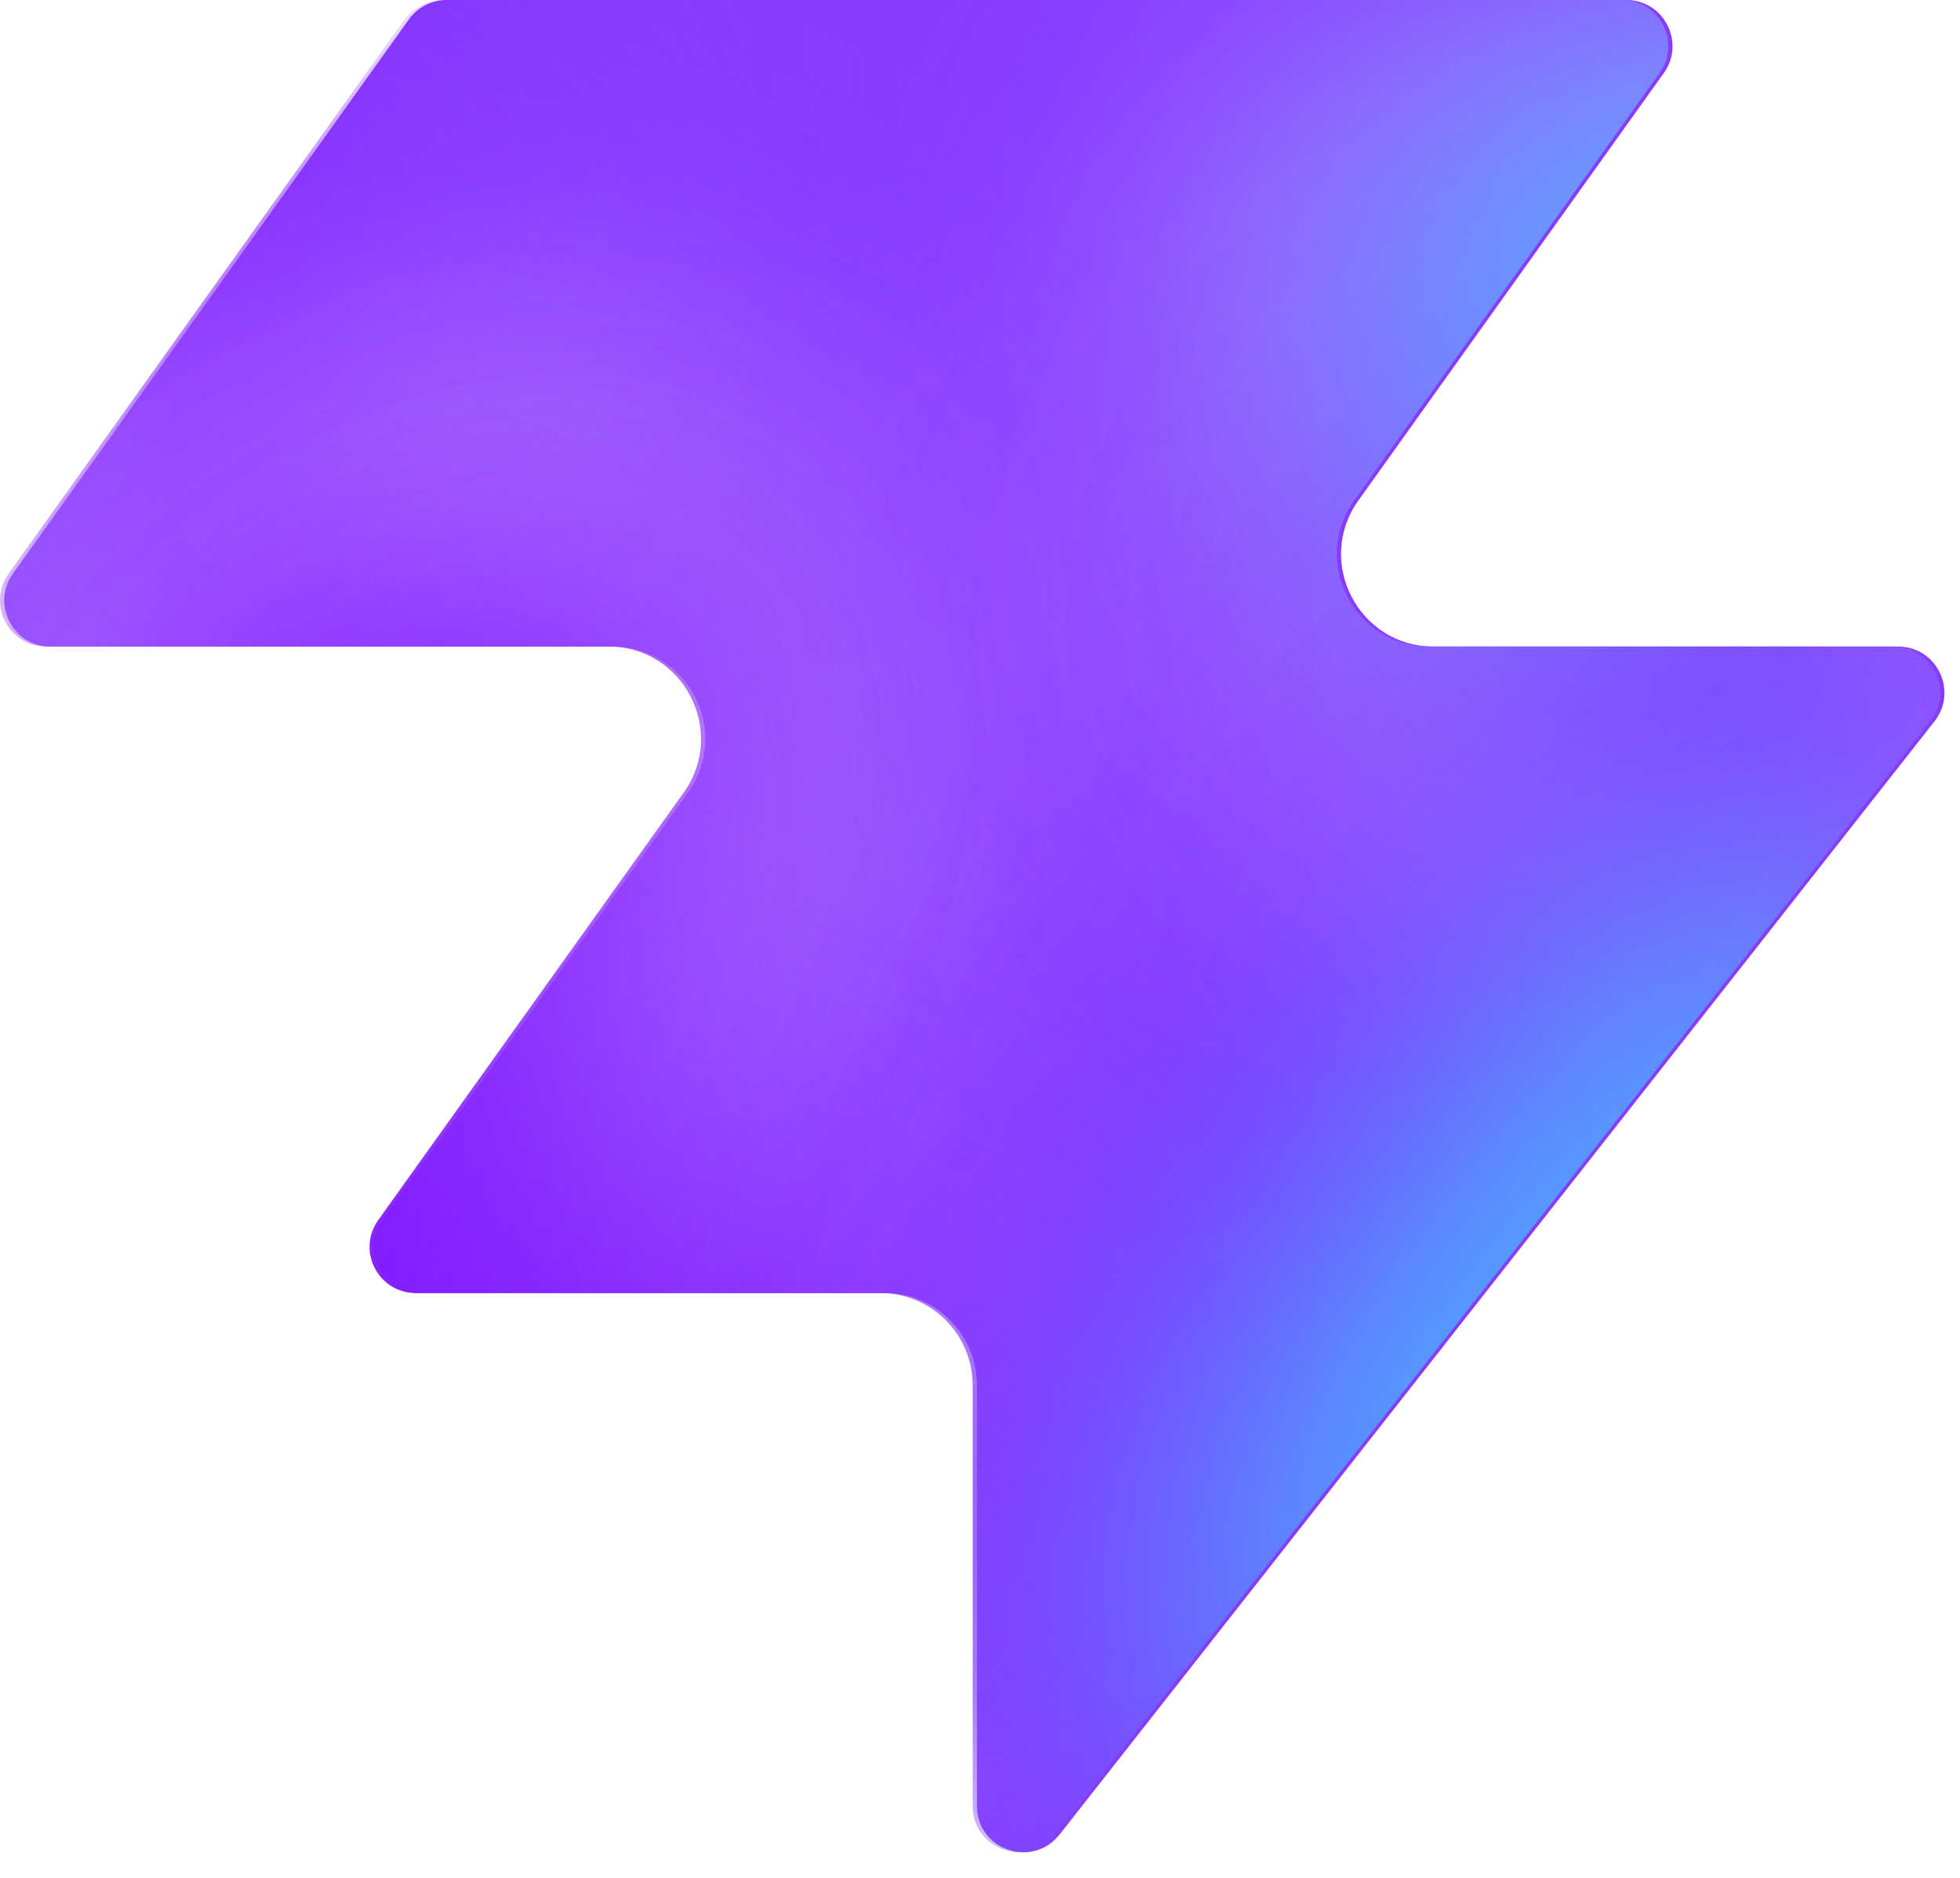
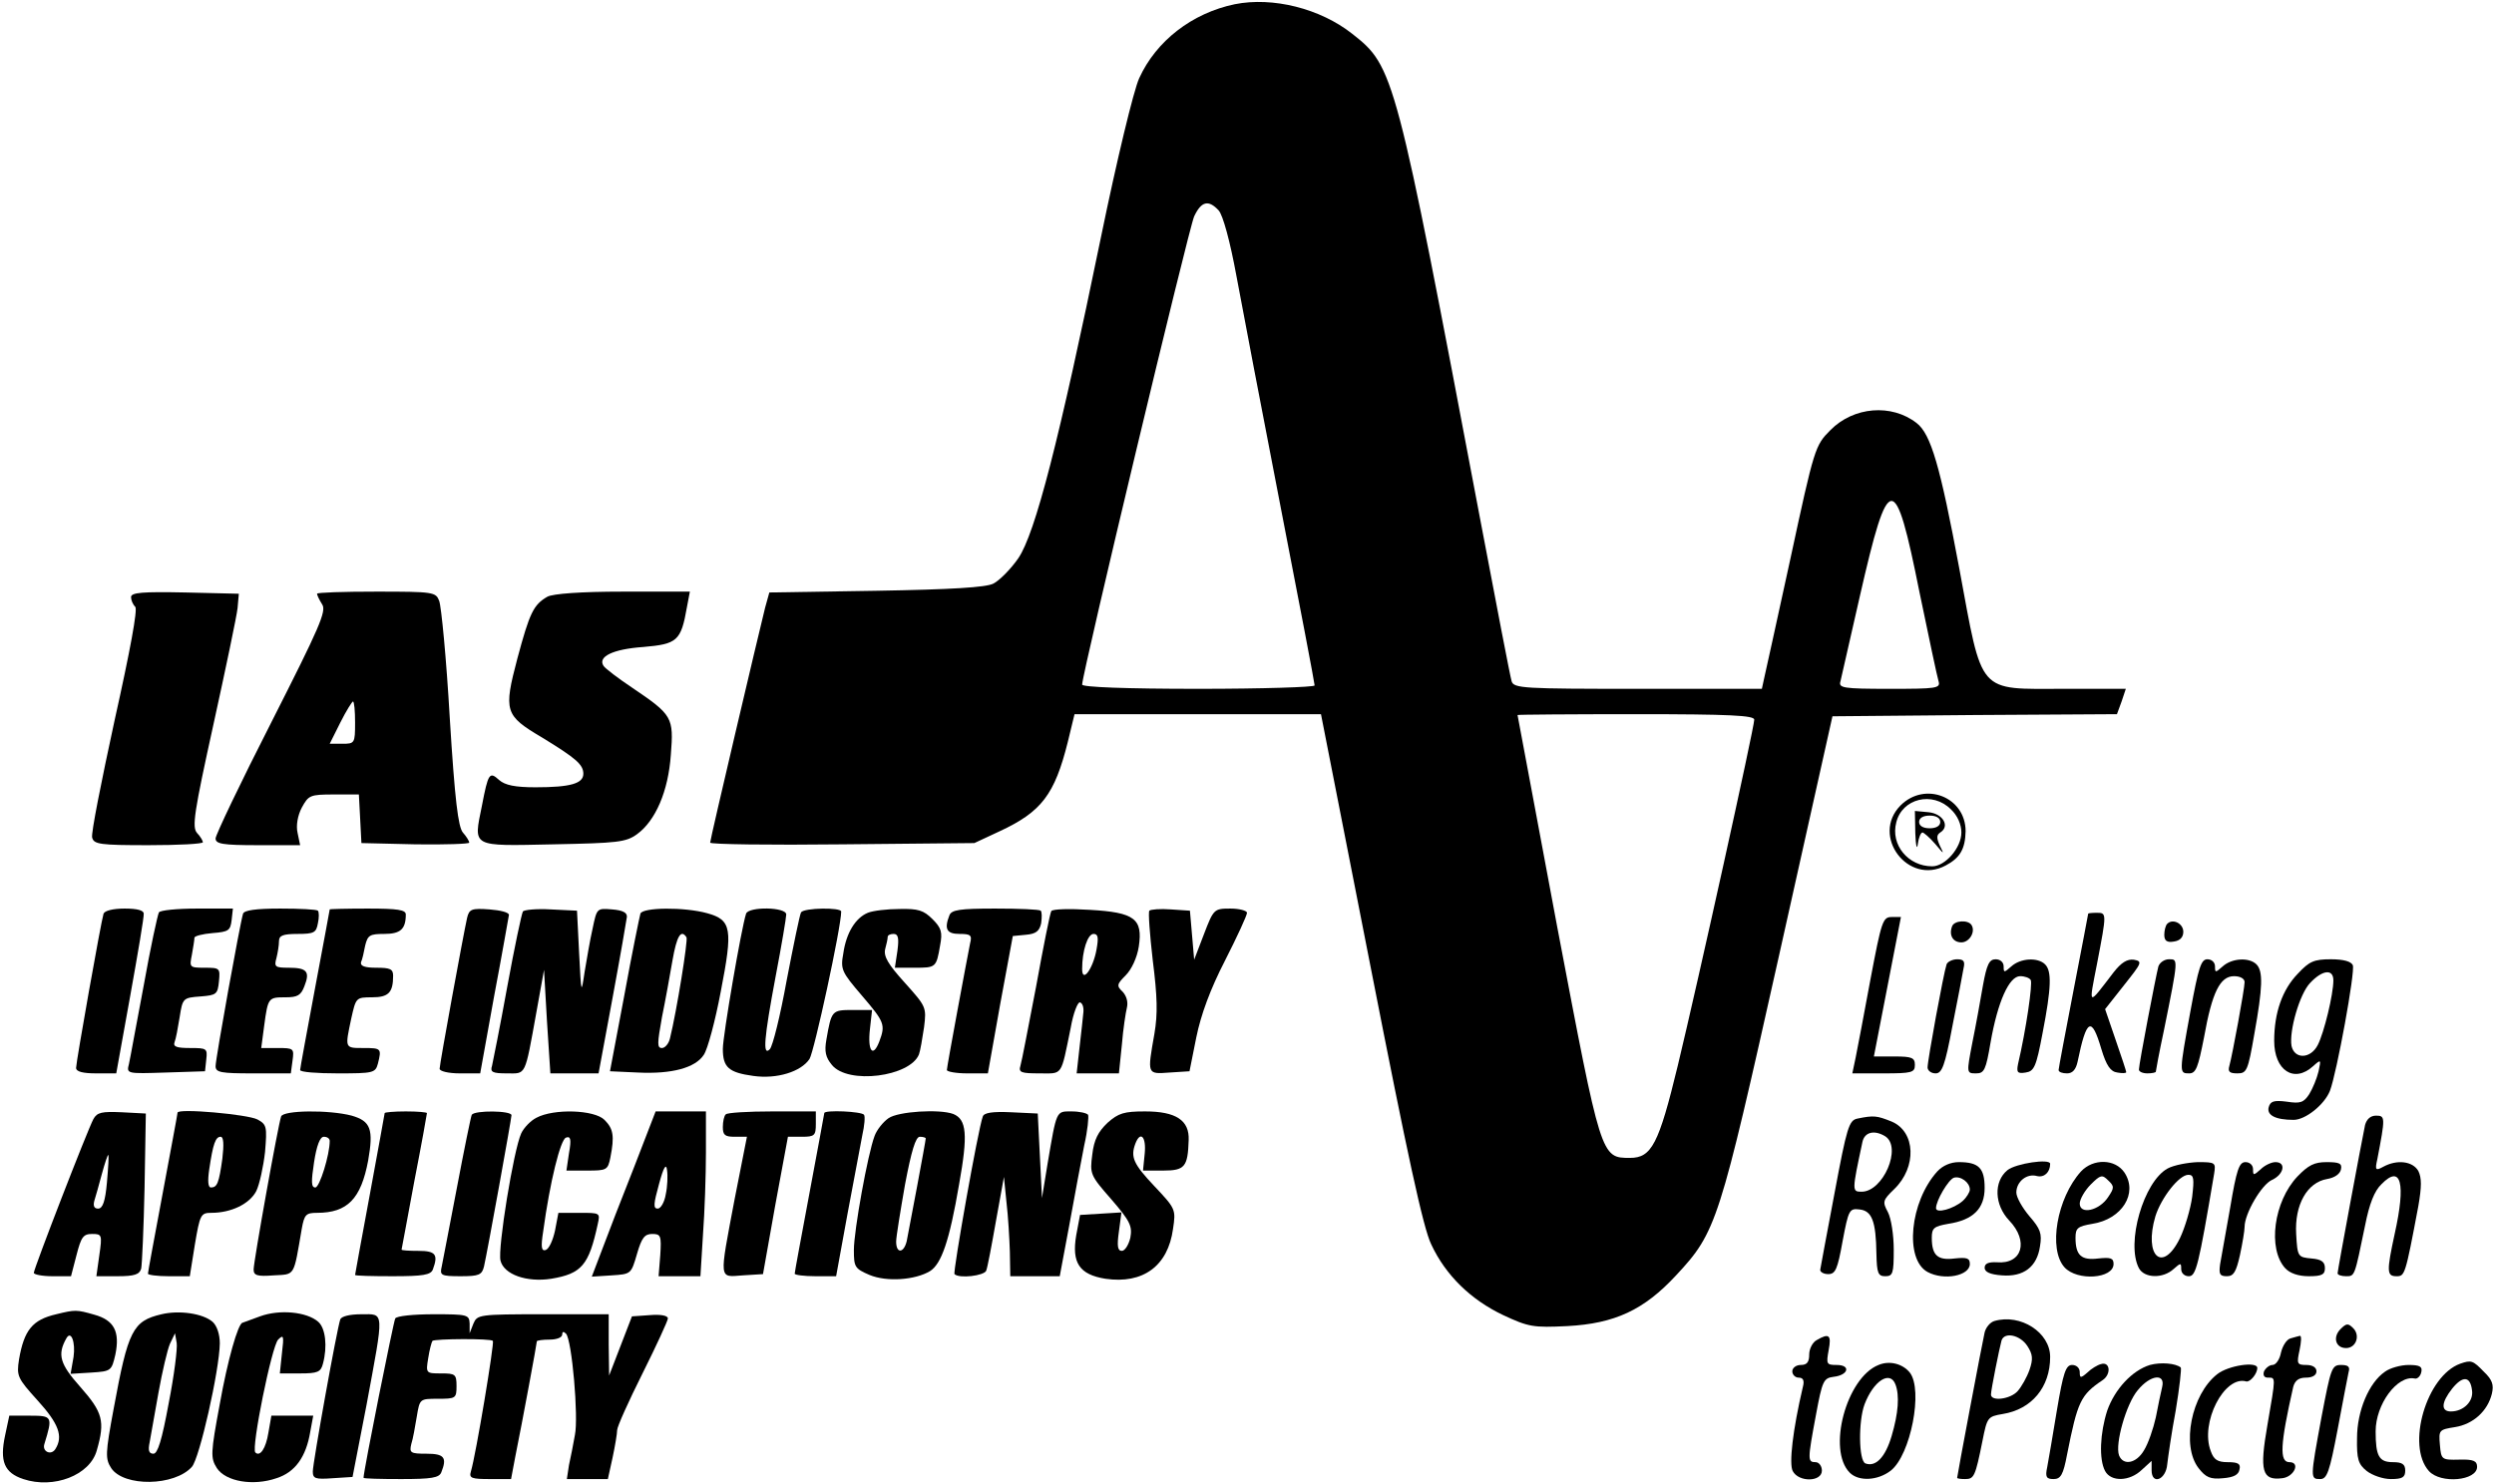
- <svg xmlns="http://www.w3.org/2000/svg" width="48" height="46" fill="none" viewBox="0 0 48 46">
-   <path fill="#863bff" d="M25.946 44.938c-.664.845-2.021.375-2.021-.698V33.937a2.26 2.26 0 0 0-2.262-2.262H10.287c-.92 0-1.456-1.04-.92-1.788l7.48-10.471c1.07-1.497 0-3.578-1.842-3.578H1.237c-.92 0-1.456-1.04-.92-1.788L10.013.474c.214-.297.556-.474.92-.474h28.894c.92 0 1.456 1.04.92 1.788l-7.48 10.471c-1.07 1.498 0 3.579 1.842 3.579h11.377c.943 0 1.473 1.088.89 1.83L25.947 44.94z" style="fill:#863bff;fill:color(display-p3 .525 .23 1);fill-opacity:1" />
-   <mask id="a" width="48" height="46" x="0" y="0" maskUnits="userSpaceOnUse" style="mask-type:alpha">
-     <path fill="#000" d="M25.842 44.938c-.664.844-2.021.375-2.021-.698V33.937a2.26 2.26 0 0 0-2.262-2.262H10.183c-.92 0-1.456-1.04-.92-1.788l7.48-10.471c1.07-1.498 0-3.579-1.842-3.579H1.133c-.92 0-1.456-1.04-.92-1.787L9.91.473c.214-.297.556-.474.92-.474h28.894c.92 0 1.456 1.04.92 1.788l-7.48 10.471c-1.07 1.498 0 3.578 1.842 3.578h11.377c.943 0 1.473 1.088.89 1.832L25.843 44.94z" style="fill:#000;fill-opacity:1" />
-   </mask>
-   <g mask="url(#a)">
-     <g filter="url(#b)">
-       <ellipse cx="5.508" cy="14.704" fill="#ede6ff" rx="5.508" ry="14.704" style="fill:#ede6ff;fill:color(display-p3 .927 .903 1);fill-opacity:1" transform="matrix(.00324 1 1 -.00324 -4.47 31.516)" />
-     </g>
-     <g filter="url(#c)">
-       <ellipse cx="10.399" cy="29.851" fill="#ede6ff" rx="10.399" ry="29.851" style="fill:#ede6ff;fill:color(display-p3 .927 .903 1);fill-opacity:1" transform="matrix(.00324 1 1 -.00324 -39.328 7.883)" />
-     </g>
-     <g filter="url(#d)">
-       <ellipse cx="5.508" cy="30.487" fill="#7e14ff" rx="5.508" ry="30.487" style="fill:#7e14ff;fill:color(display-p3 .492 .077 1);fill-opacity:1" transform="rotate(89.814 -25.913 -14.639)scale(1 -1)" />
-     </g>
-     <g filter="url(#e)">
-       <ellipse cx="5.508" cy="30.599" fill="#7e14ff" rx="5.508" ry="30.599" style="fill:#7e14ff;fill:color(display-p3 .492 .077 1);fill-opacity:1" transform="rotate(89.814 -32.644 -3.334)scale(1 -1)" />
-     </g>
-     <g filter="url(#f)">
-       <ellipse cx="5.508" cy="30.599" fill="#7e14ff" rx="5.508" ry="30.599" style="fill:#7e14ff;fill:color(display-p3 .492 .077 1);fill-opacity:1" transform="matrix(.00324 1 1 -.00324 -34.34 30.47)" />
-     </g>
-     <g filter="url(#g)">
-       <ellipse cx="14.072" cy="22.078" fill="#ede6ff" rx="14.072" ry="22.078" style="fill:#ede6ff;fill:color(display-p3 .927 .903 1);fill-opacity:1" transform="rotate(93.35 24.506 48.493)scale(-1 1)" />
-     </g>
-     <g filter="url(#h)">
-       <ellipse cx="3.47" cy="21.501" fill="#7e14ff" rx="3.47" ry="21.501" style="fill:#7e14ff;fill:color(display-p3 .492 .077 1);fill-opacity:1" transform="rotate(89.009 28.708 47.59)scale(-1 1)" />
-     </g>
-     <g filter="url(#i)">
-       <ellipse cx="3.47" cy="21.501" fill="#7e14ff" rx="3.47" ry="21.501" style="fill:#7e14ff;fill:color(display-p3 .492 .077 1);fill-opacity:1" transform="rotate(89.009 28.708 47.59)scale(-1 1)" />
-     </g>
-     <g filter="url(#j)">
-       <ellipse cx=".387" cy="8.972" fill="#7e14ff" rx="4.407" ry="29.108" style="fill:#7e14ff;fill:color(display-p3 .492 .077 1);fill-opacity:1" transform="rotate(39.51 .387 8.972)" />
-     </g>
-     <g filter="url(#k)">
-       <ellipse cx="47.523" cy="-6.092" fill="#7e14ff" rx="4.407" ry="29.108" style="fill:#7e14ff;fill:color(display-p3 .492 .077 1);fill-opacity:1" transform="rotate(37.892 47.523 -6.092)" />
-     </g>
-     <g filter="url(#l)">
-       <ellipse cx="41.412" cy="6.333" fill="#47bfff" rx="5.971" ry="9.665" style="fill:#47bfff;fill:color(display-p3 .28 .748 1);fill-opacity:1" transform="rotate(37.892 41.412 6.333)" />
-     </g>
-     <g filter="url(#m)">
-       <ellipse cx="-1.879" cy="38.332" fill="#7e14ff" rx="4.407" ry="29.108" style="fill:#7e14ff;fill:color(display-p3 .492 .077 1);fill-opacity:1" transform="rotate(37.892 -1.88 38.332)" />
-     </g>
-     <g filter="url(#n)">
-       <ellipse cx="-1.879" cy="38.332" fill="#7e14ff" rx="4.407" ry="29.108" style="fill:#7e14ff;fill:color(display-p3 .492 .077 1);fill-opacity:1" transform="rotate(37.892 -1.88 38.332)" />
-     </g>
-     <g filter="url(#o)">
-       <ellipse cx="35.651" cy="29.907" fill="#7e14ff" rx="4.407" ry="29.108" style="fill:#7e14ff;fill:color(display-p3 .492 .077 1);fill-opacity:1" transform="rotate(37.892 35.651 29.907)" />
-     </g>
-     <g filter="url(#p)">
-       <ellipse cx="38.418" cy="32.4" fill="#47bfff" rx="5.971" ry="15.297" style="fill:#47bfff;fill:color(display-p3 .28 .748 1);fill-opacity:1" transform="rotate(37.892 38.418 32.4)" />
-     </g>
+ <svg xmlns="http://www.w3.org/2000/svg" version="1.0" width="590pt" height="351pt" viewBox="0 0 590 351" preserveAspectRatio="xMidYMid meet">
+   <g transform="translate(0,351) scale(0.1,-0.1)" fill="#000000" stroke="none">
+     <path d="M2921 3500 c-101 -21 -186 -87 -226 -175 -13 -28 -53 -194 -90 -374 -100 -486 -156 -703 -196 -762 -18 -26 -45 -53 -59 -60 -17 -9 -100 -14 -277 -17 l-253 -4 -10 -36 c-14 -56 -130 -548 -130 -556 0 -4 141 -6 313 -4 l312 3 60 28 c99 46 130 87 161 211 l16 66 292 0 291 0 118 -601 c86 -439 124 -616 143 -654 34 -73 94 -131 170 -167 60 -28 71 -30 152 -26 112 6 181 38 257 120 96 103 102 124 243 754 l127 569 337 3 336 2 11 30 10 30 -145 0 c-208 0 -193 -17 -249 285 -45 241 -67 318 -101 344 -59 46 -149 39 -204 -17 -36 -36 -38 -42 -94 -302 -32 -146 -60 -275 -63 -287 l-5 -23 -293 0 c-271 0 -294 1 -299 18 -3 9 -37 186 -76 392 -199 1052 -202 1062 -301 1140 -76 60 -188 88 -278 70z m-38 -488 c10 -11 27 -73 42 -155 14 -76 61 -322 105 -549 44 -226 80 -415 80 -420 0 -4 -124 -8 -275 -8 -172 0 -275 4 -275 10 0 26 252 1079 265 1108 17 36 34 40 58 14z m1658 -904 c22 -106 42 -201 45 -210 5 -17 -5 -18 -116 -18 -111 0 -121 2 -116 18 2 9 23 100 46 202 68 298 83 298 141 8z m-391 -301 c0 -18 -133 -620 -181 -819 -45 -186 -62 -218 -113 -218 -69 0 -68 -1 -172 546 -51 275 -94 500 -94 502 0 1 126 2 280 2 223 0 280 -3 280 -13z" />
+     <path d="M310 2097 c0 -7 4 -17 10 -23 6 -6 -12 -103 -49 -269 -31 -143 -56 -268 -53 -277 4 -16 19 -18 133 -18 71 0 129 3 129 7 0 3 -6 14 -14 22 -12 14 -7 48 39 257 29 132 55 256 57 275 l3 34 -127 3 c-101 2 -128 0 -128 -11z" />
+     <path d="M750 2105 c0 -3 5 -14 12 -25 11 -16 -6 -54 -120 -279 -73 -143 -132 -267 -132 -275 0 -13 16 -16 100 -16 l100 0 -6 29 c-4 17 0 41 10 60 16 29 19 31 76 31 l59 0 3 -57 3 -58 128 -3 c70 -1 127 1 127 4 0 4 -7 15 -15 24 -11 13 -19 76 -31 271 -8 140 -20 264 -25 277 -8 21 -13 22 -149 22 -77 0 -140 -2 -140 -5z m90 -305 c0 -49 -1 -50 -30 -50 l-30 0 25 50 c14 28 28 50 30 50 3 0 5 -22 5 -50z" />
+     <path d="M1295 2098 c-33 -19 -42 -38 -71 -146 -33 -125 -30 -135 58 -187 80 -49 98 -64 98 -86 0 -23 -30 -32 -113 -32 -49 0 -72 5 -86 17 -23 21 -26 17 -41 -61 -20 -99 -27 -95 169 -91 152 3 172 5 198 24 44 32 74 102 80 188 7 89 4 94 -92 159 -33 22 -63 45 -67 51 -15 22 22 40 94 45 80 7 89 14 103 94 l7 37 -158 0 c-101 0 -166 -5 -179 -12z" />
+     <path d="M4496 1604 c-71 -72 18 -190 107 -142 34 18 46 39 47 81 0 81 -96 119 -154 61z m119 -9 c16 -15 25 -36 25 -55 0 -36 -38 -80 -69 -80 -57 0 -99 51 -85 104 14 57 86 74 129 31z" />
+     <path d="M4531 1538 c1 -29 4 -41 6 -25 2 15 7 27 11 27 3 0 17 -12 30 -27 21 -25 22 -26 11 -4 -8 18 -8 25 1 31 24 15 6 45 -28 48 l-32 3 1 -53z m59 27 c0 -9 -9 -15 -25 -15 -16 0 -25 6 -25 15 0 9 9 15 25 15 16 0 25 -6 25 -15z" />
+     <path d="M245 1348 c-6 -19 -65 -351 -65 -365 0 -9 16 -13 48 -13 l47 0 33 183 c18 100 33 188 32 195 0 8 -16 12 -45 12 -28 0 -47 -5 -50 -12z" />
+     <path d="M376 1351 c-3 -5 -20 -83 -36 -173 -17 -89 -32 -173 -35 -186 -6 -23 -5 -23 87 -20 l93 3 3 28 c3 26 1 27 -38 27 -32 0 -41 3 -37 14 3 7 8 34 12 59 7 45 8 46 49 49 38 3 41 5 44 36 3 31 2 32 -34 32 -36 0 -36 1 -30 31 3 17 6 35 6 40 0 4 19 9 43 11 38 3 42 6 45 31 l3 27 -85 0 c-47 0 -87 -4 -90 -9z" />
+     <path d="M575 1348 c-7 -22 -65 -343 -65 -361 0 -15 13 -17 89 -17 l89 0 4 30 c4 29 3 30 -35 30 l-39 0 7 53 c9 67 10 67 51 67 28 0 36 5 44 26 14 35 6 44 -37 44 -32 0 -35 2 -29 23 3 12 6 30 6 40 0 13 9 17 44 17 39 0 44 3 48 25 3 13 3 27 0 30 -3 3 -43 5 -89 5 -58 0 -85 -4 -88 -12z" />
+     <path d="M780 1358 c0 -2 -16 -86 -35 -188 -19 -102 -35 -188 -35 -192 0 -5 40 -8 89 -8 84 0 89 1 95 23 9 36 8 37 -34 37 -45 0 -44 -1 -29 70 11 49 11 50 49 50 39 0 50 11 50 51 0 16 -7 19 -40 19 -27 0 -38 4 -36 13 3 6 7 24 10 40 6 24 11 27 45 27 38 0 51 11 51 46 0 11 -19 14 -90 14 -49 0 -90 -1 -90 -2z" />
+     <path d="M1105 1338 c-9 -40 -65 -346 -65 -357 0 -6 21 -11 48 -11 l48 0 33 183 c19 100 34 187 35 192 0 6 -20 11 -46 13 -42 3 -48 1 -53 -20z" />
+     <path d="M1237 1353 c-3 -5 -20 -85 -37 -178 -17 -94 -34 -178 -36 -187 -5 -15 1 -18 35 -18 46 0 42 -10 70 145 l18 100 7 -122 8 -123 57 0 57 0 33 178 c18 97 33 184 34 192 1 10 -9 16 -35 18 -36 3 -36 3 -46 -45 -6 -26 -14 -73 -19 -103 -8 -54 -8 -53 -13 45 l-5 100 -62 3 c-34 2 -64 -1 -66 -5z" />
+     <path d="M1515 1348 c-2 -7 -20 -94 -38 -193 l-34 -180 66 -3 c80 -4 136 11 156 42 9 13 27 80 40 149 29 149 26 170 -32 186 -54 15 -153 14 -158 -1z m109 -56 c4 -6 -23 -174 -39 -239 -3 -13 -12 -23 -19 -23 -12 0 -11 11 0 73 8 39 19 100 25 135 10 57 20 74 33 54z" />
+     <path d="M1765 1348 c-11 -33 -55 -289 -55 -320 0 -44 14 -56 72 -64 56 -8 113 10 133 40 11 17 75 312 75 349 0 10 -88 9 -95 -2 -3 -5 -18 -78 -34 -161 -15 -83 -33 -156 -40 -163 -17 -17 -14 24 14 173 14 73 25 139 25 146 0 18 -89 19 -95 2z" />
+     <path d="M2053 1350 c-29 -12 -51 -47 -58 -96 -7 -38 -4 -44 44 -100 54 -63 56 -69 41 -109 -15 -39 -28 -22 -22 30 l5 45 -46 0 c-49 0 -50 -1 -62 -70 -5 -28 -2 -42 13 -60 38 -47 185 -28 206 25 3 8 8 37 12 64 6 48 5 49 -46 106 -39 43 -50 62 -46 79 3 11 6 24 6 29 0 4 6 7 14 7 11 0 13 -10 9 -40 l-6 -40 46 0 c51 0 52 0 61 53 6 31 3 41 -18 62 -21 21 -34 25 -78 24 -29 0 -63 -4 -75 -9z" />
+     <path d="M2246 1344 c-13 -33 -6 -44 24 -44 26 0 30 -3 25 -22 -8 -40 -55 -292 -55 -300 0 -4 22 -8 48 -8 l49 0 29 163 30 162 31 3 c24 2 32 9 36 27 2 14 2 27 -1 30 -3 3 -51 5 -108 5 -84 0 -103 -3 -108 -16z" />
+     <path d="M2487 1354 c-3 -5 -19 -85 -36 -179 -18 -93 -34 -178 -37 -187 -5 -16 2 -18 45 -18 56 0 50 -9 74 108 6 35 17 62 22 60 6 -2 9 -12 8 -23 -1 -11 -5 -48 -9 -82 l-7 -63 50 0 50 0 7 68 c3 37 9 76 12 88 3 13 -1 27 -10 37 -15 14 -14 18 7 39 14 14 27 42 31 68 10 66 -10 81 -116 87 -47 3 -88 2 -91 -3z m107 -91 c-8 -45 -34 -81 -34 -46 0 43 13 83 27 83 11 0 12 -9 7 -37z" />
+     <path d="M2719 1355 c-3 -3 1 -56 8 -117 11 -87 12 -127 4 -174 -17 -97 -18 -96 36 -92 l47 3 16 80 c11 54 33 114 68 182 29 57 52 107 52 113 0 5 -18 10 -39 10 -39 0 -40 -1 -63 -61 l-23 -60 -5 58 -5 58 -45 3 c-25 2 -48 0 -51 -3z" />
+     <path d="M4940 1348 c0 -2 -16 -84 -35 -183 -19 -99 -35 -183 -35 -187 0 -5 9 -8 20 -8 13 0 21 9 25 28 21 102 33 108 56 30 12 -40 22 -54 38 -56 11 -2 21 -2 21 1 0 2 -11 36 -25 76 l-25 73 45 57 c42 53 44 56 23 60 -16 2 -30 -7 -48 -30 -62 -81 -59 -82 -39 21 23 120 23 120 -1 120 -11 0 -20 -1 -20 -2z" />
+     <path d="M4425 1193 c-15 -82 -31 -165 -35 -185 l-8 -38 74 0 c67 0 74 2 74 20 0 17 -7 20 -48 20 l-49 0 32 165 32 165 -22 0 c-21 0 -24 -10 -50 -147z" />
+     <path d="M4618 1318 c-8 -21 2 -38 22 -38 19 0 34 25 24 41 -8 13 -41 11 -46 -3z" />
+     <path d="M5127 1324 c-4 -4 -7 -16 -7 -26 0 -14 6 -19 23 -16 14 2 22 10 22 23 0 20 -25 32 -38 19z" />
+     <path d="M4605 1228 c-7 -20 -45 -227 -45 -244 0 -7 8 -14 19 -14 15 0 22 17 40 113 12 61 24 122 26 135 4 17 1 22 -15 22 -11 0 -23 -6 -25 -12z" />
+     <path d="M4691 1178 c-6 -35 -17 -96 -25 -135 -14 -73 -14 -73 9 -73 19 0 23 8 34 73 17 97 44 157 70 157 11 0 22 -4 25 -9 5 -8 -11 -118 -30 -199 -4 -20 -1 -23 18 -20 20 3 25 13 40 93 21 108 22 147 6 163 -17 17 -58 15 -80 -5 -17 -15 -18 -15 -18 0 0 10 -8 17 -19 17 -15 0 -21 -12 -30 -62z" />
+     <path d="M5106 1223 c-6 -23 -46 -231 -46 -244 0 -5 9 -9 20 -9 11 0 20 2 20 4 0 2 8 46 19 97 35 173 34 169 12 169 -11 0 -22 -8 -25 -17z" />
+     <path d="M5182 1118 c-27 -148 -27 -148 -3 -148 16 0 21 14 35 85 19 107 38 145 71 145 15 0 25 -6 25 -14 0 -16 -29 -173 -36 -198 -4 -14 0 -18 19 -18 22 0 25 6 40 93 20 111 21 149 5 165 -17 17 -58 15 -80 -5 -17 -15 -18 -15 -18 0 0 10 -8 17 -18 17 -15 0 -21 -19 -40 -122z" />
+     <path d="M5436 1206 c-37 -38 -56 -93 -56 -159 0 -70 47 -101 92 -60 19 17 19 16 13 -12 -4 -17 -14 -41 -22 -54 -13 -20 -21 -23 -53 -18 -31 4 -39 1 -43 -13 -5 -19 16 -30 59 -30 28 0 73 36 86 69 16 42 60 282 54 297 -4 9 -22 14 -52 14 -40 0 -51 -5 -78 -34z m84 -16 c0 -33 -22 -124 -37 -153 -17 -33 -55 -34 -62 -2 -6 35 19 123 44 149 29 31 55 34 55 6z" />
+     <path d="M221 862 c-14 -26 -141 -354 -141 -364 0 -4 20 -8 44 -8 l44 0 13 50 c11 43 16 50 37 50 23 0 24 -2 17 -50 l-7 -50 50 0 c40 0 52 4 56 18 2 9 6 96 8 192 l3 175 -57 3 c-47 2 -58 0 -67 -16z m32 -150 c-4 -45 -10 -62 -21 -62 -9 0 -12 6 -9 18 3 9 11 38 18 64 7 26 14 46 15 45 2 -1 0 -30 -3 -65z" />
+     <path d="M420 877 c0 -3 -16 -88 -35 -190 -19 -102 -35 -187 -35 -191 0 -3 22 -6 49 -6 l50 0 12 75 c12 71 14 75 39 75 47 0 90 21 106 51 8 16 17 58 21 93 5 60 4 65 -18 77 -23 12 -189 27 -189 16z m106 -109 c-8 -57 -12 -68 -27 -68 -7 0 -8 16 -4 43 9 61 15 77 27 77 7 0 8 -18 4 -52z" />
+     <path d="M665 868 c-7 -20 -65 -343 -65 -362 0 -14 8 -17 47 -14 52 3 47 -5 67 111 6 33 10 37 36 37 72 0 104 33 121 124 13 74 6 93 -39 106 -53 14 -162 13 -167 -2z m115 -58 c0 -33 -24 -110 -34 -110 -10 0 -10 14 -3 60 6 39 14 60 23 60 8 0 14 -4 14 -10z" />
+     <path d="M910 876 c0 -2 -16 -88 -35 -192 -19 -103 -35 -189 -35 -191 0 -2 40 -3 89 -3 72 0 90 3 95 16 13 35 7 44 -34 44 -22 0 -40 1 -40 3 0 1 14 73 30 161 17 87 30 160 30 162 0 2 -22 4 -50 4 -27 0 -50 -2 -50 -4z" />
+     <path d="M1116 872 c-2 -4 -18 -82 -35 -172 -17 -91 -34 -175 -36 -187 -5 -21 -2 -23 45 -23 43 0 50 3 55 23 9 40 65 350 65 358 0 11 -87 12 -94 1z" />
+     <path d="M1269 865 c-14 -7 -30 -24 -36 -37 -18 -39 -56 -273 -49 -301 8 -33 62 -52 120 -43 72 12 89 32 110 129 6 27 6 27 -43 27 l-50 0 -8 -42 c-5 -23 -14 -43 -22 -46 -10 -3 -12 6 -6 44 16 118 41 218 54 222 11 4 13 -4 7 -37 l-6 -41 49 0 c46 0 49 1 55 31 10 51 7 68 -14 89 -24 24 -120 27 -161 5z" />
+     <path d="M1500 748 c-29 -73 -63 -161 -76 -196 l-24 -63 47 3 c46 3 46 3 60 51 11 38 18 47 36 47 20 0 22 -4 19 -50 l-4 -50 50 0 49 0 6 98 c4 53 7 141 7 195 l0 97 -59 0 -60 0 -51 -132z m75 -64 c-3 -19 -12 -34 -19 -34 -11 0 -10 11 3 58 11 41 17 50 19 33 2 -13 1 -39 -3 -57z" />
+     <path d="M1717 873 c-4 -3 -7 -17 -7 -30 0 -19 5 -23 28 -23 l29 0 -29 -147 c-37 -196 -38 -185 19 -181 l48 3 29 163 30 162 33 0 c30 0 33 3 33 30 l0 30 -103 0 c-57 0 -107 -3 -110 -7z" />
+     <path d="M1950 876 c0 -2 -16 -87 -35 -189 -19 -102 -35 -187 -35 -191 0 -3 22 -6 49 -6 l49 0 27 148 c15 81 31 165 35 186 5 22 7 44 4 48 -5 8 -94 12 -94 4z" />
+     <path d="M2102 864 c-13 -9 -28 -28 -33 -42 -16 -42 -49 -224 -49 -270 0 -40 2 -44 37 -59 41 -17 108 -12 143 9 27 17 46 71 69 206 21 117 18 153 -14 166 -33 12 -130 6 -153 -10z m88 -48 c0 -6 -39 -213 -45 -243 -7 -29 -25 -30 -25 -1 0 11 10 72 21 135 15 79 25 113 35 113 8 0 14 -2 14 -4z" />
+     <path d="M2325 868 c-11 -29 -71 -368 -67 -373 11 -11 70 -4 75 8 3 7 13 60 23 117 l19 105 6 -60 c4 -33 7 -86 8 -117 l1 -58 59 0 58 0 23 123 c12 67 28 151 35 187 8 35 11 68 9 72 -3 4 -20 8 -39 8 -37 0 -35 4 -57 -125 l-13 -80 -5 100 -5 100 -63 3 c-44 2 -64 -1 -67 -10z" />
+     <path d="M2620 853 c-22 -21 -32 -40 -36 -75 -6 -46 -5 -49 45 -106 45 -52 50 -64 45 -91 -4 -17 -13 -31 -20 -31 -10 0 -12 11 -7 46 l6 45 -49 -3 -49 -3 -9 -48 c-11 -65 7 -93 69 -103 89 -13 148 30 160 118 7 46 6 48 -44 101 -50 53 -57 69 -45 101 12 31 26 16 22 -24 l-4 -40 48 0 c51 0 58 9 60 72 2 47 -30 68 -103 68 -50 0 -63 -4 -89 -27z" />
+     <path d="M4394 863 c-20 -4 -25 -21 -54 -176 -18 -95 -33 -176 -34 -182 0 -5 8 -10 19 -10 17 0 22 11 34 78 14 74 16 78 40 75 29 -3 39 -27 40 -105 1 -46 4 -53 21 -53 18 0 20 7 20 63 0 34 -6 74 -14 89 -13 24 -12 28 15 54 54 52 51 136 -6 160 -35 14 -42 15 -81 7z m66 -42 c40 -26 -5 -131 -56 -131 -23 0 -23 1 2 118 5 23 28 29 54 13z" />
+     <path d="M5595 848 c-8 -38 -65 -344 -65 -351 0 -4 9 -7 20 -7 21 0 20 -1 45 120 10 51 22 82 39 98 46 47 58 3 31 -118 -19 -88 -19 -100 4 -100 20 0 21 1 52 166 8 46 8 67 0 83 -13 23 -50 28 -83 10 -18 -10 -20 -8 -14 18 19 99 19 103 -3 103 -13 0 -22 -8 -26 -22z" />
+     <path d="M4583 738 c-65 -72 -78 -208 -23 -238 39 -21 100 -9 100 19 0 14 -7 16 -36 13 -40 -5 -54 7 -54 49 0 23 5 27 39 33 59 9 86 36 86 85 0 47 -14 61 -61 61 -19 0 -38 -8 -51 -22z m77 -43 c0 -6 -8 -19 -17 -27 -22 -19 -63 -30 -63 -17 0 18 29 67 42 72 16 5 38 -11 38 -28z" />
+     <path d="M4749 741 c-33 -27 -31 -82 4 -119 47 -49 31 -104 -29 -99 -20 1 -29 -3 -29 -13 0 -10 13 -16 41 -18 51 -4 83 20 90 69 5 30 1 41 -25 71 -17 20 -31 45 -31 56 0 26 25 46 49 39 17 -4 31 9 31 29 0 13 -81 1 -101 -15z" />
+     <path d="M4923 738 c-57 -63 -78 -184 -39 -227 30 -33 116 -27 116 8 0 14 -7 16 -36 13 -40 -5 -54 7 -54 49 0 23 5 27 40 33 70 11 108 72 76 121 -22 33 -74 34 -103 3z m64 -61 c-21 -32 -67 -42 -67 -15 0 10 12 31 26 45 23 23 27 24 41 10 15 -14 15 -18 0 -40z" />
+     <path d="M5128 745 c-57 -31 -99 -177 -68 -236 13 -24 57 -25 82 -2 17 15 18 15 18 0 0 -10 8 -17 18 -17 17 0 23 23 60 243 4 26 3 27 -39 27 -24 -1 -56 -7 -71 -15z m58 -67 c-4 -29 -17 -73 -29 -98 -41 -84 -86 -43 -58 52 14 44 56 98 78 98 13 0 14 -9 9 -52z" />
+     <path d="M5276 653 c-11 -60 -21 -120 -24 -135 -3 -23 -1 -28 16 -28 16 0 22 10 31 50 6 28 11 58 11 67 0 31 40 100 65 111 28 13 34 42 8 42 -9 0 -25 -7 -35 -17 -17 -15 -18 -15 -18 0 0 10 -8 17 -18 17 -15 0 -21 -18 -36 -107z" />
+     <path d="M5435 726 c-56 -59 -71 -171 -29 -217 11 -12 31 -19 56 -19 31 0 38 4 38 19 0 15 -8 21 -32 23 -32 3 -33 4 -36 58 -4 69 26 122 73 130 18 3 31 12 33 23 3 14 -4 17 -34 17 -29 0 -43 -7 -69 -34z" />
+     <path d="M133 400 c-56 -13 -76 -37 -88 -107 -6 -39 -4 -44 44 -97 50 -55 61 -85 42 -115 -10 -16 -32 -6 -26 12 20 65 19 67 -34 67 l-49 0 -10 -47 c-13 -61 -2 -88 43 -103 72 -24 158 9 174 68 20 69 14 90 -39 150 -48 54 -55 76 -33 115 11 20 22 -9 17 -44 l-7 -40 49 3 c47 3 48 4 57 43 11 54 -3 81 -50 94 -42 12 -45 12 -90 1z" />
+     <path d="M382 400 c-68 -16 -79 -38 -113 -223 -20 -107 -20 -119 -6 -141 30 -45 150 -43 191 3 18 20 65 228 66 292 0 22 -7 42 -17 51 -23 20 -79 28 -121 18z m17 -211 c-16 -87 -26 -119 -36 -119 -11 0 -13 8 -9 27 3 16 12 68 21 118 9 50 21 101 27 115 l12 25 4 -23 c2 -13 -6 -77 -19 -143z" />
+     <path d="M615 395 c-22 -8 -41 -15 -41 -15 -11 -1 -36 -91 -54 -192 -22 -118 -22 -128 -7 -152 21 -32 86 -43 141 -24 44 14 70 50 80 110 l7 38 -50 0 -49 0 -7 -40 c-6 -38 -20 -58 -31 -47 -10 10 39 252 54 267 13 13 14 9 9 -32 l-5 -48 48 0 c41 0 49 3 54 23 11 41 6 84 -11 99 -27 24 -92 30 -138 13z" />
+     <path d="M805 388 c-8 -23 -65 -340 -65 -360 0 -17 6 -19 47 -16 l47 3 33 170 c42 227 43 215 -12 215 -28 0 -47 -5 -50 -12z" />
+     <path d="M935 390 c-4 -7 -75 -361 -75 -377 0 -2 40 -3 89 -3 72 0 90 3 95 16 14 35 7 44 -35 44 -38 0 -41 2 -36 23 4 12 9 41 13 65 7 42 7 42 50 42 42 0 44 1 44 30 0 28 -3 30 -36 30 -36 0 -37 0 -31 36 3 20 8 38 10 41 6 5 138 6 143 0 4 -4 -40 -269 -52 -309 -5 -16 2 -18 45 -18 l50 0 10 53 c17 84 51 268 51 273 0 2 14 4 30 4 17 0 30 5 30 12 0 7 3 8 9 2 14 -15 30 -198 21 -240 -4 -22 -10 -54 -14 -71 l-5 -33 48 0 49 0 11 50 c6 28 11 58 11 66 0 8 27 68 60 134 33 66 60 125 60 130 0 7 -17 10 -42 8 l-43 -3 -27 -70 -27 -70 -1 73 0 72 -155 0 c-152 0 -156 -1 -165 -22 l-9 -23 0 23 c-1 21 -5 22 -85 22 -47 0 -88 -4 -91 -10z" />
+     <path d="M4718 384 c-10 -3 -20 -15 -23 -27 -5 -21 -65 -339 -65 -344 0 -2 9 -3 19 -3 21 0 24 6 41 91 11 55 12 57 48 63 68 11 112 63 112 135 0 58 -70 103 -132 85z m78 -59 c13 -20 14 -31 5 -57 -6 -17 -19 -40 -28 -50 -17 -19 -63 -25 -63 -8 0 11 20 110 25 128 7 21 44 13 61 -13z" />
+     <path d="M5537 365 c-19 -19 -12 -45 13 -45 24 0 34 30 17 47 -12 12 -16 12 -30 -2z" />
+     <path d="M4298 339 c-10 -5 -18 -21 -18 -34 0 -18 -5 -25 -20 -25 -11 0 -20 -7 -20 -15 0 -8 7 -15 15 -15 11 0 14 -7 10 -22 -24 -102 -33 -182 -24 -199 14 -27 69 -26 69 1 0 11 -7 20 -15 20 -19 0 -19 5 1 112 15 81 18 87 42 90 35 4 41 28 7 28 -24 0 -25 2 -19 35 7 36 1 41 -28 24z" />
+     <path d="M5419 343 c-9 -2 -19 -17 -23 -34 -3 -16 -12 -29 -20 -29 -7 0 -16 -7 -20 -15 -3 -9 0 -15 9 -15 19 0 19 4 -1 -112 -19 -109 -13 -132 35 -126 28 3 44 38 17 38 -24 0 -22 41 9 178 4 15 13 22 30 22 16 0 25 6 25 15 0 9 -9 15 -24 15 -22 0 -23 3 -16 35 4 19 5 34 1 34 -3 -1 -13 -3 -22 -6z" />
+     <path d="M4444 280 c-76 -30 -122 -201 -68 -255 21 -21 66 -19 97 5 47 37 77 191 45 232 -17 21 -48 29 -74 18z m40 -46 c10 -26 7 -68 -9 -122 -15 -51 -38 -74 -62 -65 -16 6 -17 100 -2 140 21 55 60 81 73 47z" />
+     <path d="M4970 282 c-8 -2 -23 -11 -32 -20 -16 -14 -18 -13 -18 1 0 10 -8 17 -18 17 -15 0 -21 -18 -36 -107 -10 -60 -20 -120 -23 -135 -5 -23 -2 -28 15 -28 17 0 23 10 32 58 25 126 32 141 84 176 21 14 18 45 -4 38z" />
+     <path d="M5086 280 c-42 -13 -83 -57 -101 -108 -17 -53 -20 -115 -5 -143 14 -26 58 -25 87 3 l23 21 0 -22 c0 -36 34 -23 37 14 2 17 10 74 20 127 9 54 14 100 12 102 -12 10 -47 13 -73 6z m29 -52 c-3 -13 -10 -45 -15 -72 -6 -27 -18 -62 -28 -78 -18 -31 -49 -37 -59 -12 -10 27 17 122 44 154 30 37 66 41 58 8z" />
+     <path d="M5820 283 c-80 -29 -128 -194 -74 -254 28 -31 114 -23 114 10 0 14 -9 18 -42 17 -42 -1 -43 0 -46 35 -3 35 -2 36 36 42 43 7 77 38 87 79 5 21 1 33 -19 52 -26 27 -30 28 -56 19z m28 -63 c4 -26 -20 -50 -50 -50 -24 0 -23 21 3 54 25 31 43 30 47 -4z" />
+     <path d="M5245 258 c-61 -48 -85 -169 -44 -222 17 -22 28 -27 58 -24 25 2 37 8 39 21 3 13 -3 17 -28 17 -24 0 -33 6 -40 26 -26 67 32 180 84 165 9 -2 26 18 26 32 0 16 -69 6 -95 -15z" />
+     <path d="M5492 157 c-27 -146 -27 -147 -3 -147 16 0 22 17 41 117 12 65 24 126 26 136 4 13 -1 17 -18 17 -22 0 -24 -8 -46 -123z" />
+     <path d="M5642 264 c-38 -26 -66 -93 -66 -157 -1 -50 3 -62 23 -78 13 -10 38 -19 57 -19 27 0 34 4 34 20 0 15 -7 20 -29 20 -33 0 -41 14 -41 73 0 64 51 133 92 125 6 -2 14 5 16 15 3 13 -3 17 -30 17 -18 0 -44 -7 -56 -16z" />
  </g>
-   <defs>
-     <filter id="b" width="60.045" height="41.654" x="-19.77" y="16.149" color-interpolation-filters="sRGB" filterUnits="userSpaceOnUse">
-       <feFlood flood-opacity="0" result="BackgroundImageFix" />
-       <feBlend in="SourceGraphic" in2="BackgroundImageFix" result="shape" />
-       <feGaussianBlur result="effect1_foregroundBlur_2002_17158" stdDeviation="7.659" />
-     </filter>
-     <filter id="c" width="90.34" height="51.437" x="-54.613" y="-7.533" color-interpolation-filters="sRGB" filterUnits="userSpaceOnUse">
-       <feFlood flood-opacity="0" result="BackgroundImageFix" />
-       <feBlend in="SourceGraphic" in2="BackgroundImageFix" result="shape" />
-       <feGaussianBlur result="effect1_foregroundBlur_2002_17158" stdDeviation="7.659" />
-     </filter>
-     <filter id="d" width="79.355" height="29.4" x="-49.64" y="2.03" color-interpolation-filters="sRGB" filterUnits="userSpaceOnUse">
-       <feFlood flood-opacity="0" result="BackgroundImageFix" />
-       <feBlend in="SourceGraphic" in2="BackgroundImageFix" result="shape" />
-       <feGaussianBlur result="effect1_foregroundBlur_2002_17158" stdDeviation="4.596" />
-     </filter>
-     <filter id="e" width="79.579" height="29.4" x="-45.045" y="20.029" color-interpolation-filters="sRGB" filterUnits="userSpaceOnUse">
-       <feFlood flood-opacity="0" result="BackgroundImageFix" />
-       <feBlend in="SourceGraphic" in2="BackgroundImageFix" result="shape" />
-       <feGaussianBlur result="effect1_foregroundBlur_2002_17158" stdDeviation="4.596" />
-     </filter>
-     <filter id="f" width="79.579" height="29.4" x="-43.513" y="21.178" color-interpolation-filters="sRGB" filterUnits="userSpaceOnUse">
-       <feFlood flood-opacity="0" result="BackgroundImageFix" />
-       <feBlend in="SourceGraphic" in2="BackgroundImageFix" result="shape" />
-       <feGaussianBlur result="effect1_foregroundBlur_2002_17158" stdDeviation="4.596" />
-     </filter>
-     <filter id="g" width="74.749" height="58.852" x="15.756" y="-17.901" color-interpolation-filters="sRGB" filterUnits="userSpaceOnUse">
-       <feFlood flood-opacity="0" result="BackgroundImageFix" />
-       <feBlend in="SourceGraphic" in2="BackgroundImageFix" result="shape" />
-       <feGaussianBlur result="effect1_foregroundBlur_2002_17158" stdDeviation="7.659" />
-     </filter>
-     <filter id="h" width="61.377" height="25.362" x="23.548" y="2.284" color-interpolation-filters="sRGB" filterUnits="userSpaceOnUse">
-       <feFlood flood-opacity="0" result="BackgroundImageFix" />
-       <feBlend in="SourceGraphic" in2="BackgroundImageFix" result="shape" />
-       <feGaussianBlur result="effect1_foregroundBlur_2002_17158" stdDeviation="4.596" />
-     </filter>
-     <filter id="i" width="61.377" height="25.362" x="23.548" y="2.284" color-interpolation-filters="sRGB" filterUnits="userSpaceOnUse">
-       <feFlood flood-opacity="0" result="BackgroundImageFix" />
-       <feBlend in="SourceGraphic" in2="BackgroundImageFix" result="shape" />
-       <feGaussianBlur result="effect1_foregroundBlur_2002_17158" stdDeviation="4.596" />
-     </filter>
-     <filter id="j" width="56.045" height="63.649" x="-27.636" y="-22.853" color-interpolation-filters="sRGB" filterUnits="userSpaceOnUse">
-       <feFlood flood-opacity="0" result="BackgroundImageFix" />
-       <feBlend in="SourceGraphic" in2="BackgroundImageFix" result="shape" />
-       <feGaussianBlur result="effect1_foregroundBlur_2002_17158" stdDeviation="4.596" />
-     </filter>
-     <filter id="k" width="54.814" height="64.646" x="20.116" y="-38.415" color-interpolation-filters="sRGB" filterUnits="userSpaceOnUse">
-       <feFlood flood-opacity="0" result="BackgroundImageFix" />
-       <feBlend in="SourceGraphic" in2="BackgroundImageFix" result="shape" />
-       <feGaussianBlur result="effect1_foregroundBlur_2002_17158" stdDeviation="4.596" />
-     </filter>
-     <filter id="l" width="33.541" height="35.313" x="24.641" y="-11.323" color-interpolation-filters="sRGB" filterUnits="userSpaceOnUse">
-       <feFlood flood-opacity="0" result="BackgroundImageFix" />
-       <feBlend in="SourceGraphic" in2="BackgroundImageFix" result="shape" />
-       <feGaussianBlur result="effect1_foregroundBlur_2002_17158" stdDeviation="4.596" />
-     </filter>
-     <filter id="m" width="54.814" height="64.646" x="-29.286" y="6.009" color-interpolation-filters="sRGB" filterUnits="userSpaceOnUse">
-       <feFlood flood-opacity="0" result="BackgroundImageFix" />
-       <feBlend in="SourceGraphic" in2="BackgroundImageFix" result="shape" />
-       <feGaussianBlur result="effect1_foregroundBlur_2002_17158" stdDeviation="4.596" />
-     </filter>
-     <filter id="n" width="54.814" height="64.646" x="-29.286" y="6.009" color-interpolation-filters="sRGB" filterUnits="userSpaceOnUse">
-       <feFlood flood-opacity="0" result="BackgroundImageFix" />
-       <feBlend in="SourceGraphic" in2="BackgroundImageFix" result="shape" />
-       <feGaussianBlur result="effect1_foregroundBlur_2002_17158" stdDeviation="4.596" />
-     </filter>
-     <filter id="o" width="54.814" height="64.646" x="8.244" y="-2.416" color-interpolation-filters="sRGB" filterUnits="userSpaceOnUse">
-       <feFlood flood-opacity="0" result="BackgroundImageFix" />
-       <feBlend in="SourceGraphic" in2="BackgroundImageFix" result="shape" />
-       <feGaussianBlur result="effect1_foregroundBlur_2002_17158" stdDeviation="4.596" />
-     </filter>
-     <filter id="p" width="39.409" height="43.623" x="18.713" y="10.588" color-interpolation-filters="sRGB" filterUnits="userSpaceOnUse">
-       <feFlood flood-opacity="0" result="BackgroundImageFix" />
-       <feBlend in="SourceGraphic" in2="BackgroundImageFix" result="shape" />
-       <feGaussianBlur result="effect1_foregroundBlur_2002_17158" stdDeviation="4.596" />
-     </filter>
-   </defs>
</svg>
